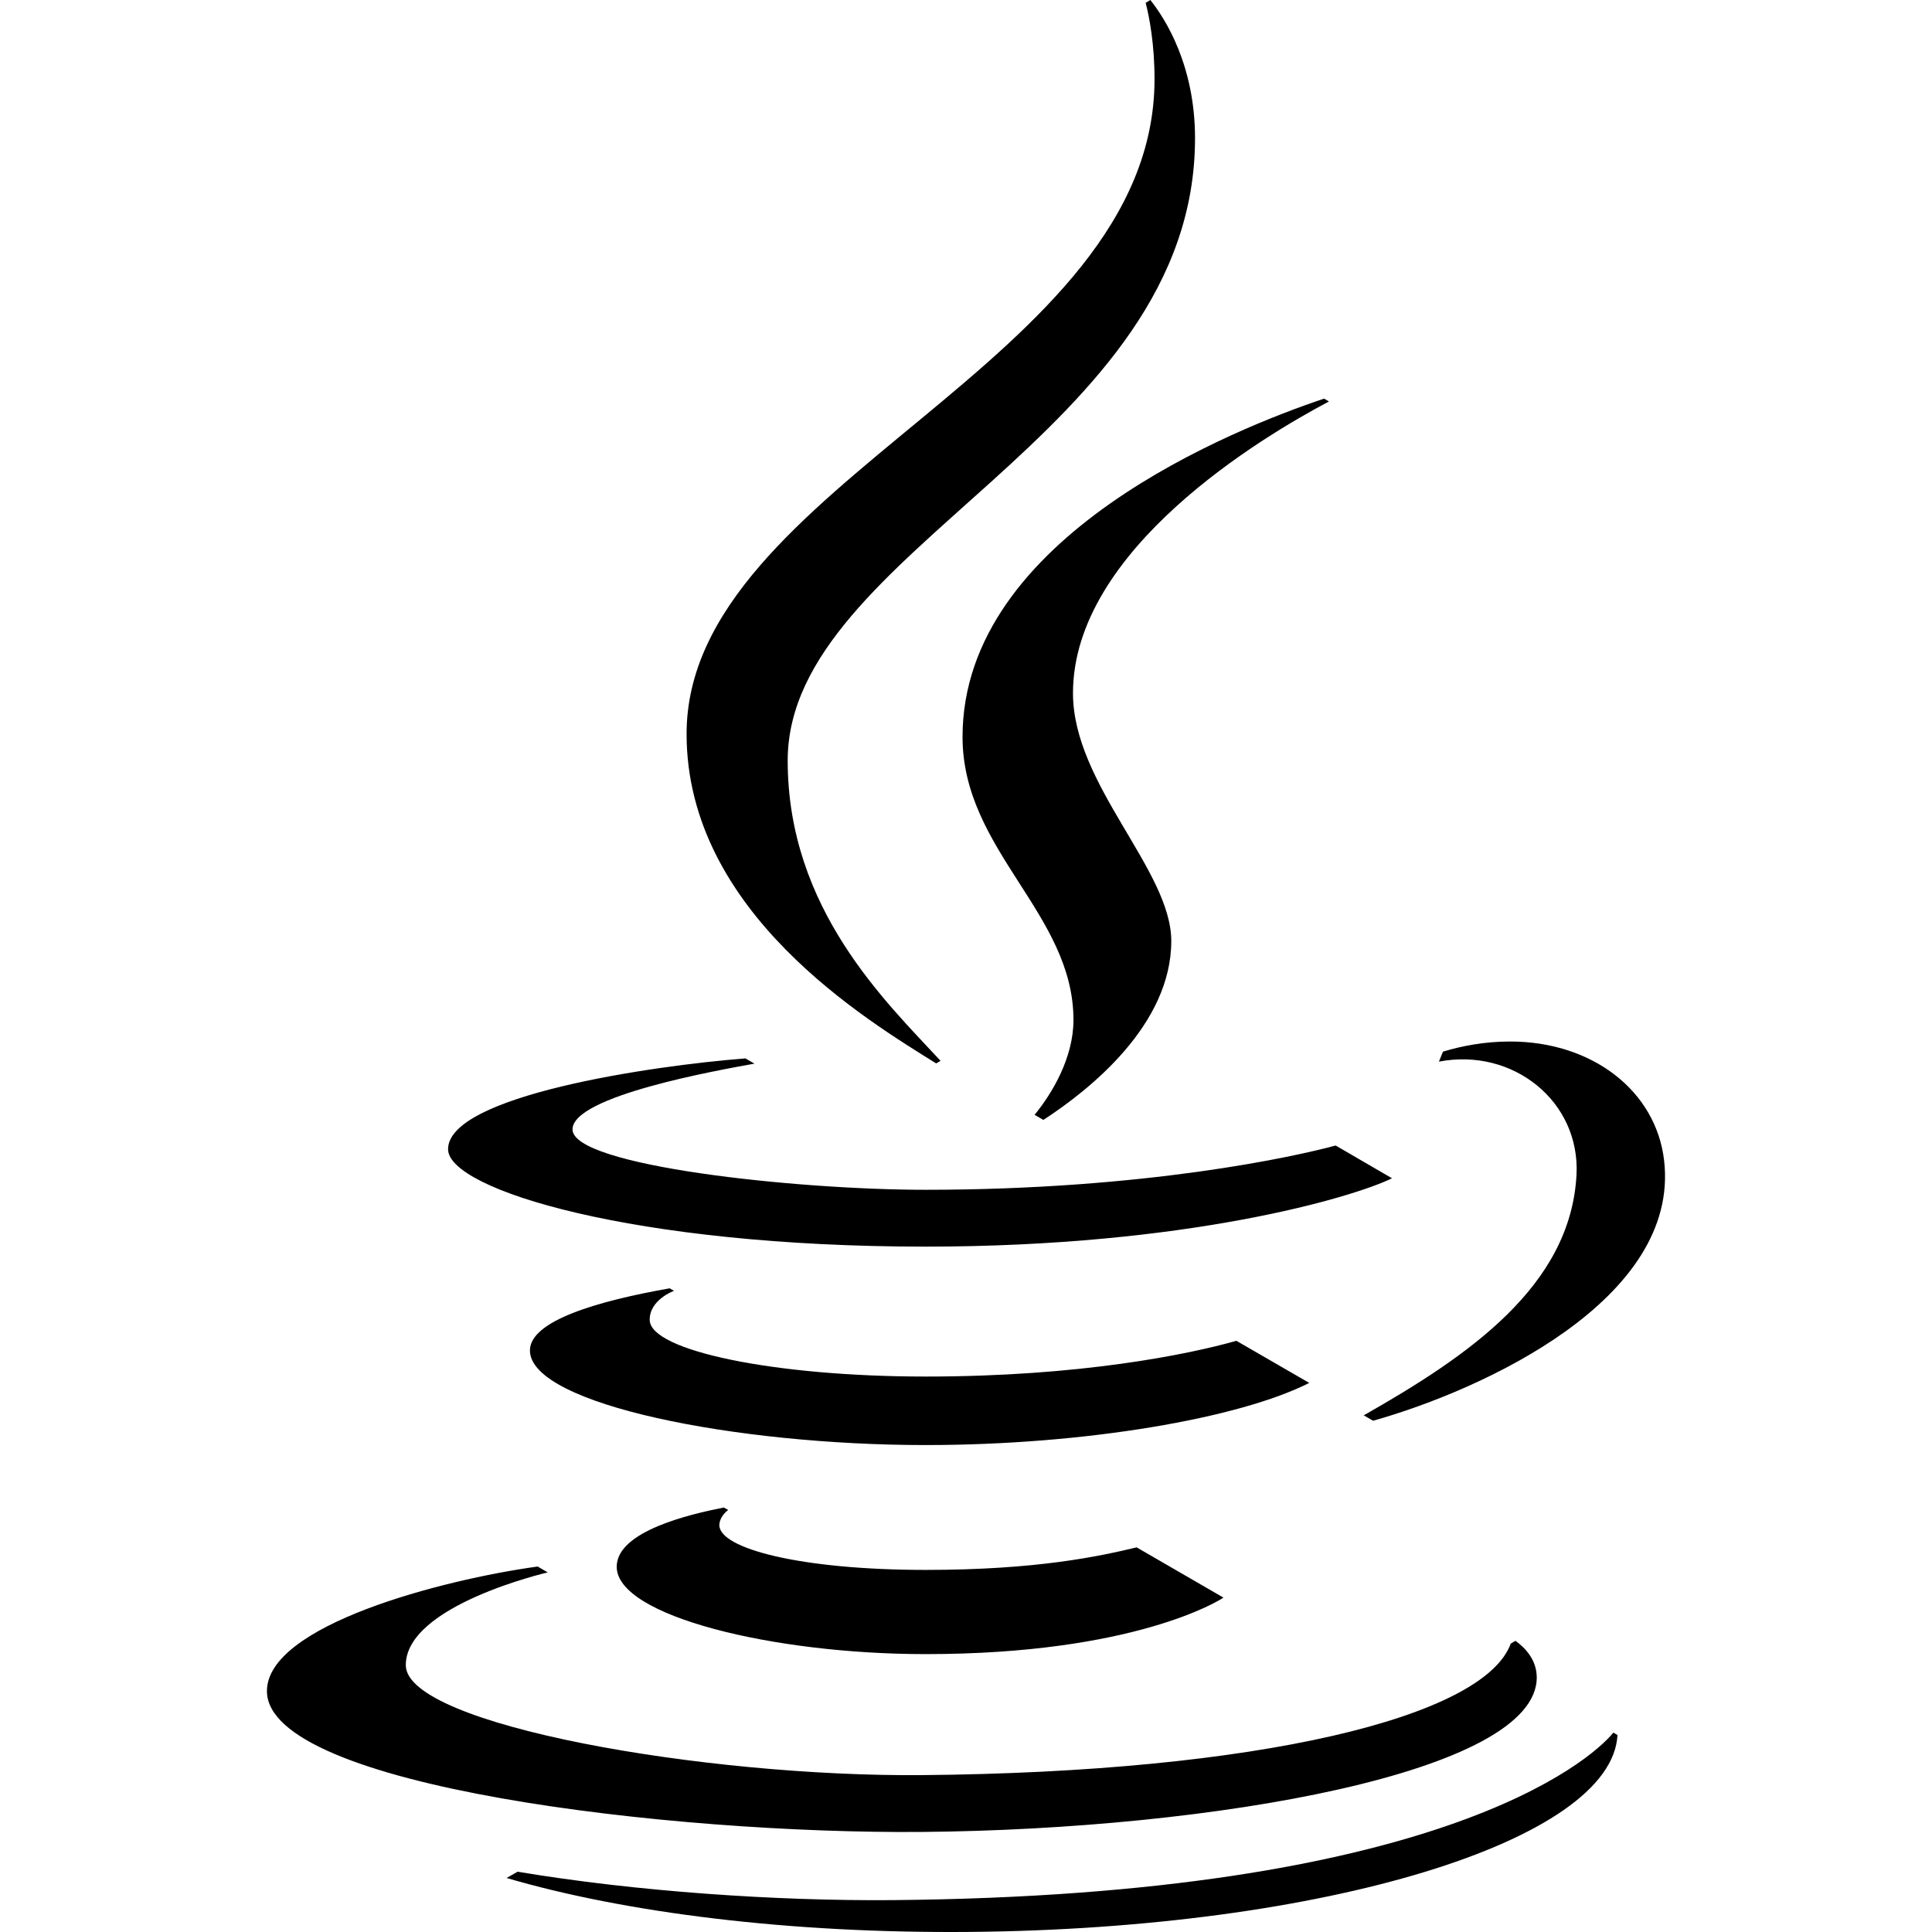
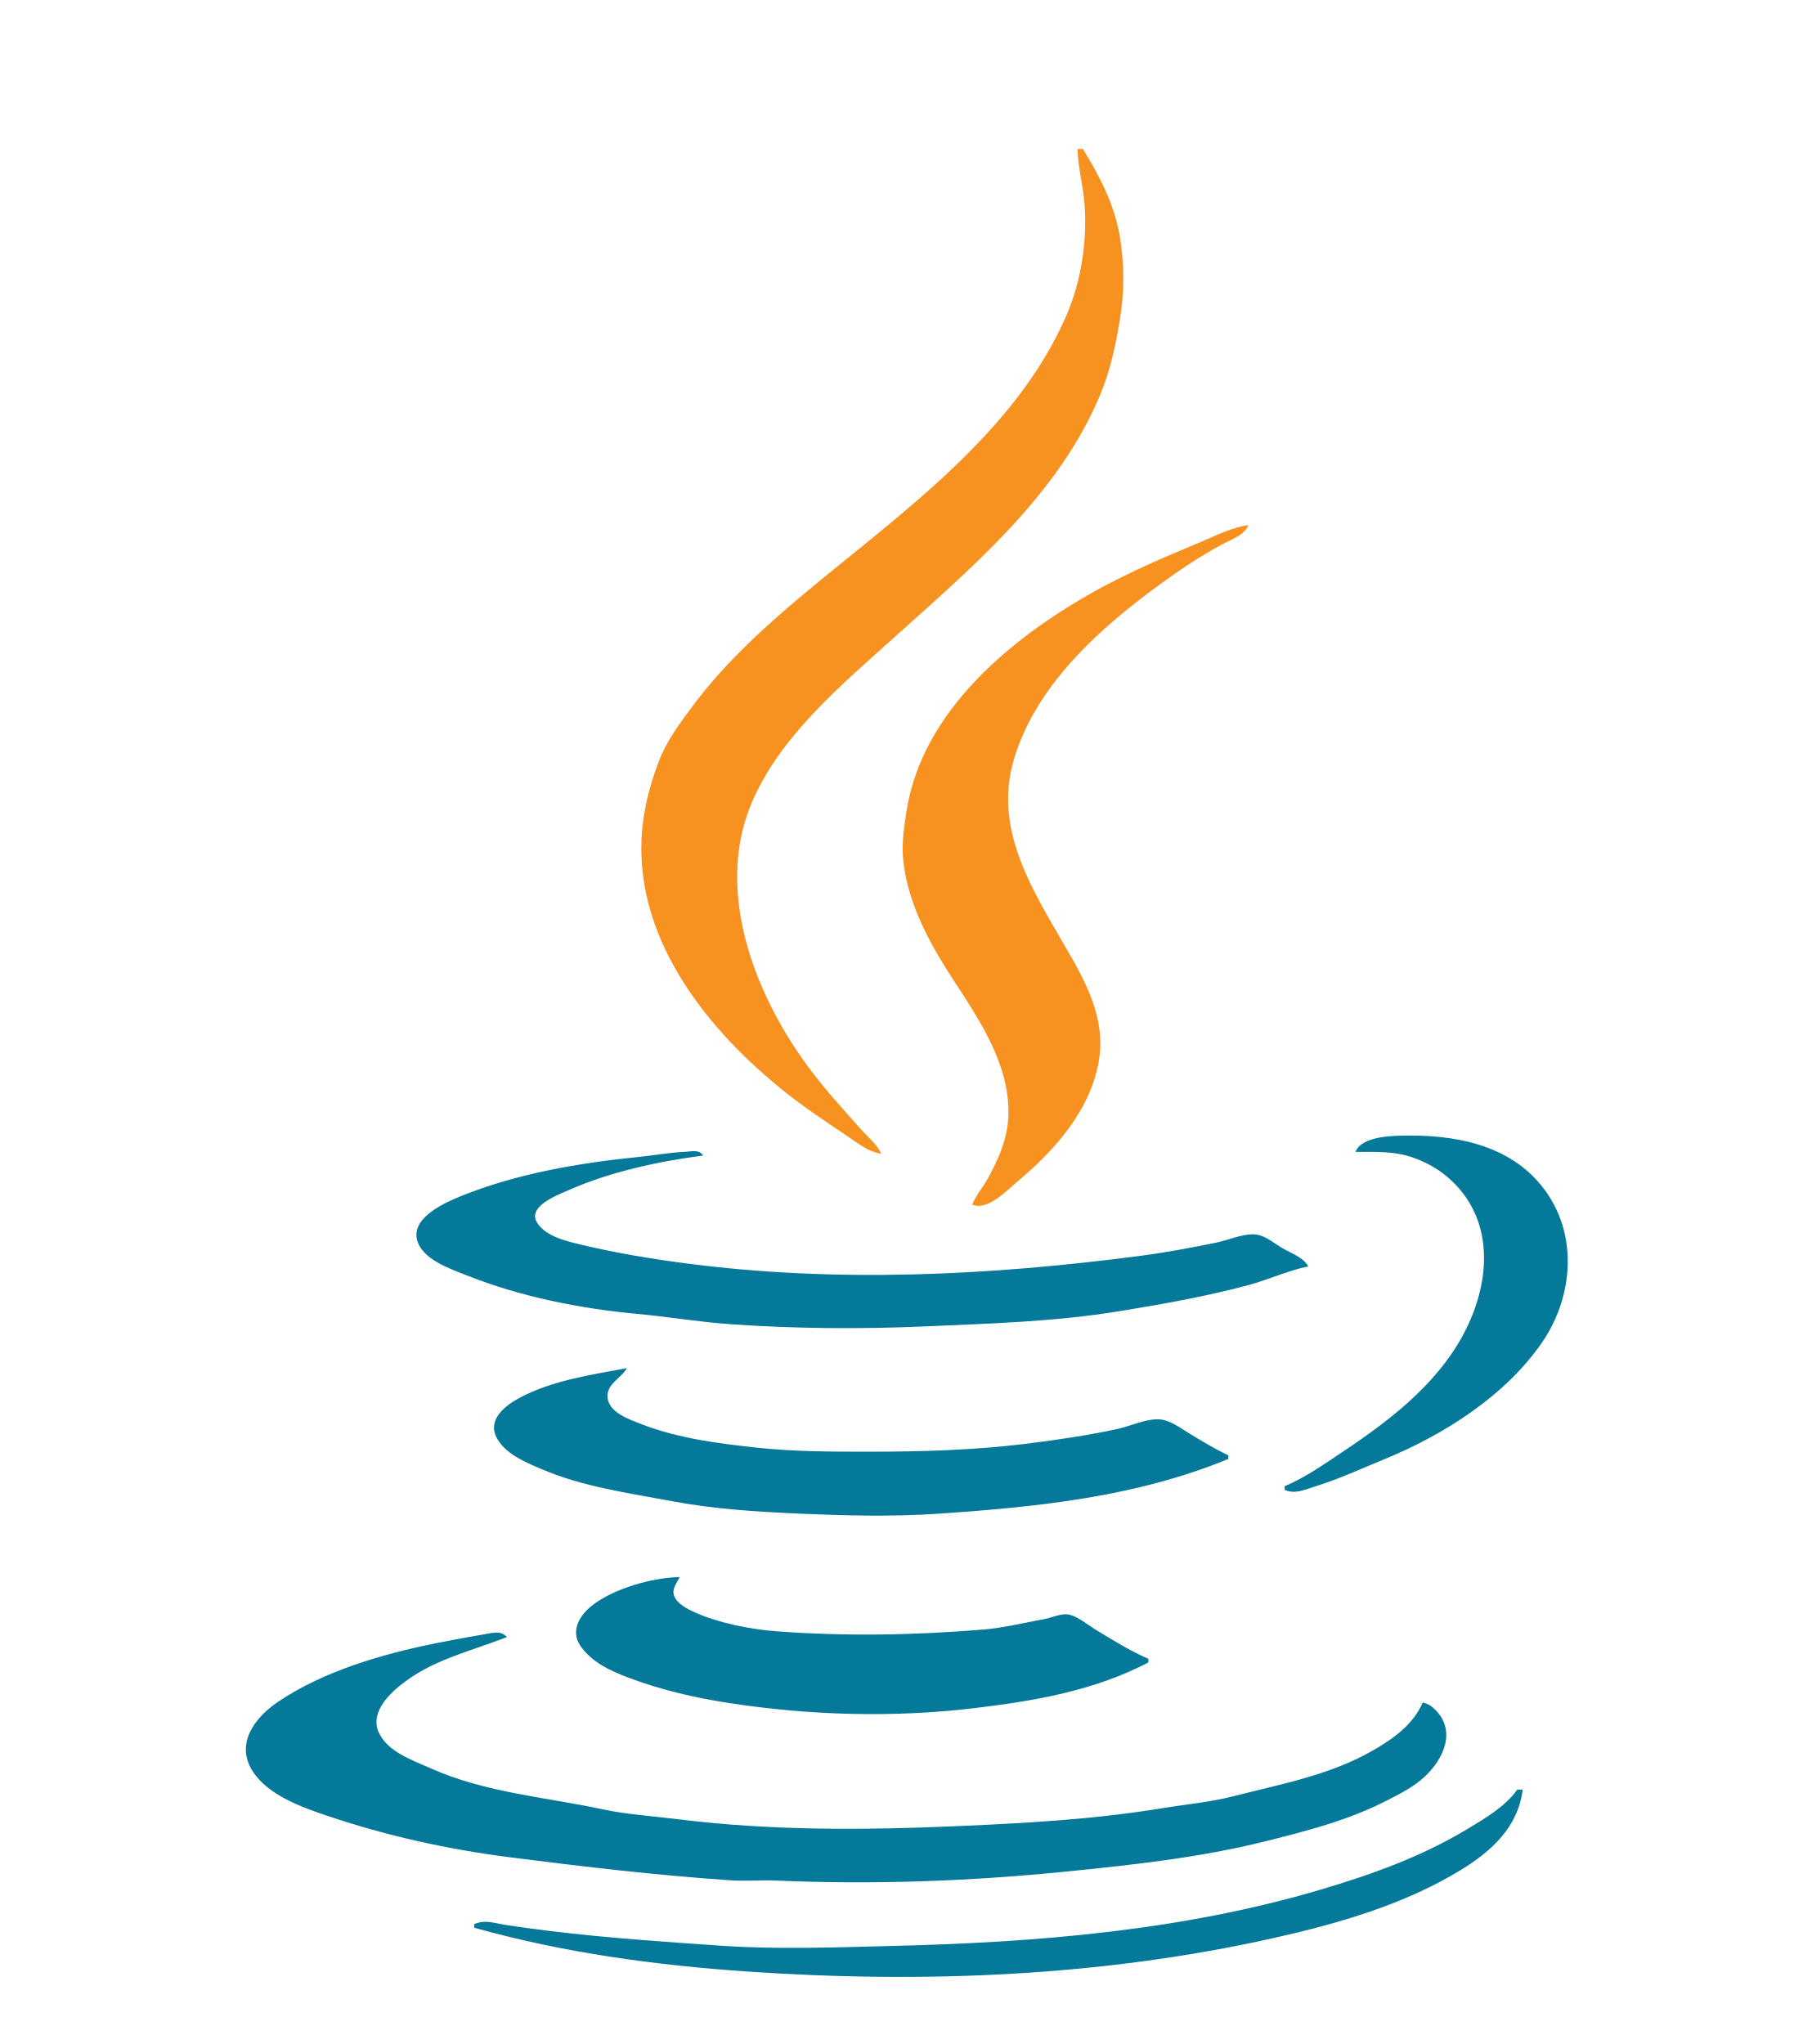
- <svg xmlns="http://www.w3.org/2000/svg" version="1.1" id="Capa_1" x="0px" y="0px" viewBox="0 0 24 24" style="enable-background:new 0 0 24 24;" xml:space="preserve" width="512" height="512">
-   <g>
-     <path d="M5.566,14.276c0-0.664,2.521-1.037,3.694-1.128l0.112,0.065c-0.451,0.082-2.26,0.401-2.26,0.817   c0,0.453,2.775,0.75,4.385,0.75c2.735,0,4.595-0.414,5.095-0.55l0.7,0.407c-0.479,0.235-2.536,0.849-5.795,0.849   C7.876,15.486,5.566,14.778,5.566,14.276L5.566,14.276z M11.085,23.604c-1.433,0.012-3.183-0.106-4.655-0.353l-0.137,0.078   c1.467,0.43,3.509,0.69,5.752,0.67c4.406-0.038,7.978-1.131,8.048-2.446l-0.051-0.03C19.747,21.884,17.842,23.545,11.085,23.604   L11.085,23.604z M11.46,22.757c3.606-0.032,7.641-0.737,7.63-1.923c-0.002-0.215-0.142-0.363-0.264-0.451l-0.059,0.034   c-0.333,0.919-3.15,1.598-7.313,1.634c-2.686,0.024-6.406-0.62-6.413-1.363c-0.006-0.746,1.763-1.155,1.763-1.155L6.679,19.46   c-1.185,0.163-3.37,0.731-3.363,1.551C3.326,22.196,8.346,22.784,11.46,22.757L11.46,22.757z M19.584,14.593   c-0.073,1.391-1.358,2.258-2.643,2.989l0.116,0.067c1.371-0.386,3.817-1.509,3.615-3.235c-0.101-0.86-0.888-1.476-1.913-1.476   c-0.32,0-0.604,0.056-0.834,0.126l-0.001,0.002l-0.049,0.122C18.793,13.011,19.631,13.681,19.584,14.593L19.584,14.593z    M8.991,18.727c-0.418,0.083-1.33,0.293-1.33,0.736c0,0.614,1.951,1.085,3.835,1.085c2.592,0,3.654-0.667,3.702-0.702l-1.078-0.624   c-0.458,0.109-1.231,0.28-2.621,0.28c-1.552,0-2.563-0.265-2.563-0.556c0-0.062,0.039-0.135,0.11-0.189L8.991,18.727z    M15.359,16.656C14.763,16.825,13.42,17.1,11.5,17.1c-1.884,0-3.424-0.322-3.429-0.702c-0.004-0.253,0.302-0.363,0.302-0.363   l-0.054-0.031c-0.903,0.159-1.741,0.406-1.736,0.775c0.008,0.67,2.57,1.172,4.913,1.172c1.992,0,3.905-0.334,4.768-0.772   L15.359,16.656z" />
-     <path d="M14.845,1.717c0,3.693-5.06,5.106-5.06,7.731c0,1.843,1.222,2.999,1.899,3.73l-0.055,0.032   c-0.854-0.534-3.1-1.876-3.1-4.093c0-3.112,5.813-4.599,5.813-8.134c0-0.435-0.064-0.769-0.11-0.948L14.29,0   C14.474,0.231,14.845,0.81,14.845,1.717L14.845,1.717z M16.509,4.987l-0.061-0.035c-1.101,0.369-4.491,1.707-4.491,4.202   c0,1.411,1.378,2.193,1.378,3.516c0,0.472-0.267,0.915-0.483,1.179l0.109,0.063c0.574-0.373,1.589-1.18,1.589-2.222   c0-0.883-1.221-1.943-1.221-3.078C13.328,6.825,15.685,5.423,16.509,4.987L16.509,4.987z" />
-   </g>
+ <svg xmlns="http://www.w3.org/2000/svg" width="992" height="1125">
+   <path style="fill:#f79221; stroke:none;" d="M593 82C593.219 92.28 596.202 102.654 596.911 113C598.309 133.422 594.903 155.241 586.713 173.996C558.597 238.384 496.353 281.992 444 325.565C421.371 344.399 399.369 364.37 381.627 388C374.549 397.426 366.769 407.891 362.555 419C357.315 432.814 353.664 447.197 353.039 462C350.644 518.788 390.079 567.623 432 600.996C442.9 609.674 454.37 617.296 465.91 625.05C471.714 628.949 477.925 634.059 485 635C482.388 629.4 477.332 625.588 473.285 621C464.287 610.798 455.148 600.835 446.884 590C416.34 549.951 392.729 491.605 413.593 442.089C428.963 405.615 462.29 377.671 491 351.831C534.434 312.74 581.955 273.037 605.252 217.83C611.178 203.785 614.258 188.935 616.59 174C618.795 159.883 618.684 145.128 616.409 131C613.474 112.77 605.419 97.55 596 82L593 82M535 663C543.467 666.612 553.859 655.381 560 650.246C580.057 633.474 599.612 611.652 604.536 585C609.355 558.918 595.683 537.252 583.083 515.573C565.481 485.286 547.301 454.064 557.978 418C570.14 376.919 605.44 345.523 639 321.152C649.483 313.539 660.608 306.089 672 299.931C676.874 297.295 685.099 294.535 687 289C678.24 290.294 669.9 294.384 661.83 297.866C652.535 301.876 643.203 305.58 633.961 309.786C623.302 314.636 612.657 319.716 602.428 325.428C556.211 351.237 507.14 391.703 498.795 447C497.444 455.952 496.099 464.828 497.129 474C499.834 498.099 512.026 519.992 525.078 540C539.402 561.959 555.326 585.646 554.982 613C554.819 625.886 549.703 637.694 543.576 648.714C540.873 653.576 537.159 657.892 535 663z" />
+   <path style="fill:#05799a; stroke:none;" d="M746 634C757.432 634 768.133 633.443 779 637.618C785.072 639.951 790.99 643.152 796 647.326C821.282 668.387 820.993 701.053 808.044 729C794.118 759.055 766.864 780.426 740 798.333C729.614 805.257 718.535 813.172 707 818L707 820C712.684 822.602 718.299 819.823 724 818.04C737.087 813.948 749.368 808.276 762 803.085C794.598 789.688 828.296 768.359 848.558 739C864.755 715.531 868.375 683.652 852.885 658.996C835.959 632.054 805.543 624.953 776 625C767.756 625.013 749.317 624.972 746 634M720 697C717.169 692.009 710.841 689.907 706 687.128C701.654 684.634 697.027 680.549 692 679.592C685.449 678.344 676.427 682.444 670 683.78C655.835 686.725 641.325 689.415 627 691.282C544.084 702.089 460.213 706.224 377 695.282C357.743 692.75 338.855 689.6 320 685.106C311.856 683.164 300.395 680.594 295.608 672.985C289.908 663.926 307.099 657.623 313 655.01C335.653 644.98 362.475 639.167 387 636C384.454 632.442 380.947 633.794 377 633.961C368.204 634.332 359.762 635.955 351 636.831C318.592 640.071 284.321 645.962 254 658.201C245.224 661.743 226.758 669.812 229.434 682C231.88 693.134 247.788 698.327 257 702C285.951 713.545 319.055 720.234 350 723.089C367.615 724.715 385.265 727.696 403 728.911C438.15 731.318 473.815 731.58 509 730.039C544.78 728.472 580.537 727.469 616 721.675C639.756 717.794 663.712 713.564 687 707.31C698.099 704.33 708.762 699.327 720 697M676 803L676 801C668.636 797.558 661.389 793.105 654.424 788.894C649.762 786.076 644.55 782.019 639 781.303C631.613 780.351 622.218 784.926 615 786.489C598.345 790.095 580.926 792.635 564 794.714C535.553 798.207 506.67 799 478 799C457.736 799 437.14 798.982 417 796.826C395.833 794.56 372.921 791.679 353 783.834C346.429 781.247 334.977 777.498 334.336 769C333.785 761.685 342.01 758.47 345 753C325.154 756.739 303.721 759.766 285.715 769.478C278.16 773.552 268.254 781.147 273.179 791C277.741 800.127 289.186 804.812 298 808.573C321.09 818.425 345.487 821.653 369.91 826.255C392.605 830.532 415.898 832.028 439 833.039C465.275 834.19 490.708 834.89 517 833.089C571.327 829.369 625.098 823.912 676 803M632 915L632 913C622.081 908.726 612.251 902.573 603 896.989C598.637 894.356 593.064 889.529 587.996 888.603C583.984 887.871 578.979 890.364 575 891.083C563.853 893.098 552.269 895.983 541 896.907C503.241 900.002 465.806 900.681 428 897.91C413.518 896.848 396.305 893.526 383 887.705C378.618 885.788 371.497 882.357 370.661 876.985C370.176 873.866 372.817 870.728 374 868C358.88 868.322 338.021 874.209 326 883.529C319.032 888.93 313.662 897.641 319.514 906C325.797 914.975 336.11 919.72 346 923.424C363.936 930.143 382.101 934.379 401 937.296C445.401 944.151 491.35 945.481 536 940.17C569.127 936.229 602.086 930.621 632 915M783 937C777.772 949.114 767.061 956.777 756 963.189C732.202 976.985 705.235 981.87 679 988.58C665.89 991.934 652.317 993.149 639 995.325C602.173 1001.34 565.245 1003.41 528 1005.04C476.18 1007.31 424.602 1007.71 373 1001.28C359.349 999.586 345.486 998.761 332 995.884C300.433 989.152 266.963 986.675 237.09 973.294C226.986 968.769 212.861 964.117 208.228 953C204.093 943.077 212.918 933.56 220.001 927.805C237.749 913.383 258.355 909.16 279 901C275.504 897.342 271.6 898.642 267 899.414C257.975 900.927 248.971 902.591 240 904.4C210.506 910.345 178.148 919.688 153 936.671C140.016 945.44 129.303 959.835 139.13 974.999C147.609 988.085 165.919 994.619 180 999.367C212.979 1010.49 246.487 1017.88 281 1022.29C321.308 1027.43 361.412 1032.13 402 1034.91C410.305 1035.48 418.685 1034.68 427 1035.04C480.098 1037.36 533.167 1035.45 586 1030.17C622.784 1026.49 660.018 1022.48 696 1013.52C718.821 1007.85 742.031 1001.88 763.039 991.083C770.51 987.244 777.77 983.69 784 977.91C794.378 968.281 801.616 952.83 789.907 941.059C787.775 938.915 785.845 937.799 783 937M835 985C828.267 994.479 816.829 1001.09 807 1007C782.057 1022 754.77 1031.73 727 1039.97C651.057 1062.51 570.87 1069.08 492 1071.01C460.43 1071.79 428.57 1073.07 397 1070.91C365.267 1068.74 333.614 1066.6 302 1062.72C293.965 1061.73 285.995 1060.67 278 1059.41C271.758 1058.42 267.086 1056.44 261 1059L261 1061C309.837 1074.73 360.508 1081.63 411 1085.09C508.002 1091.74 605.909 1087.93 701 1066.67C736.26 1058.78 772.932 1048.22 804 1029.19C821.062 1018.74 835.391 1005.53 838 985L835 985z" />
</svg>
